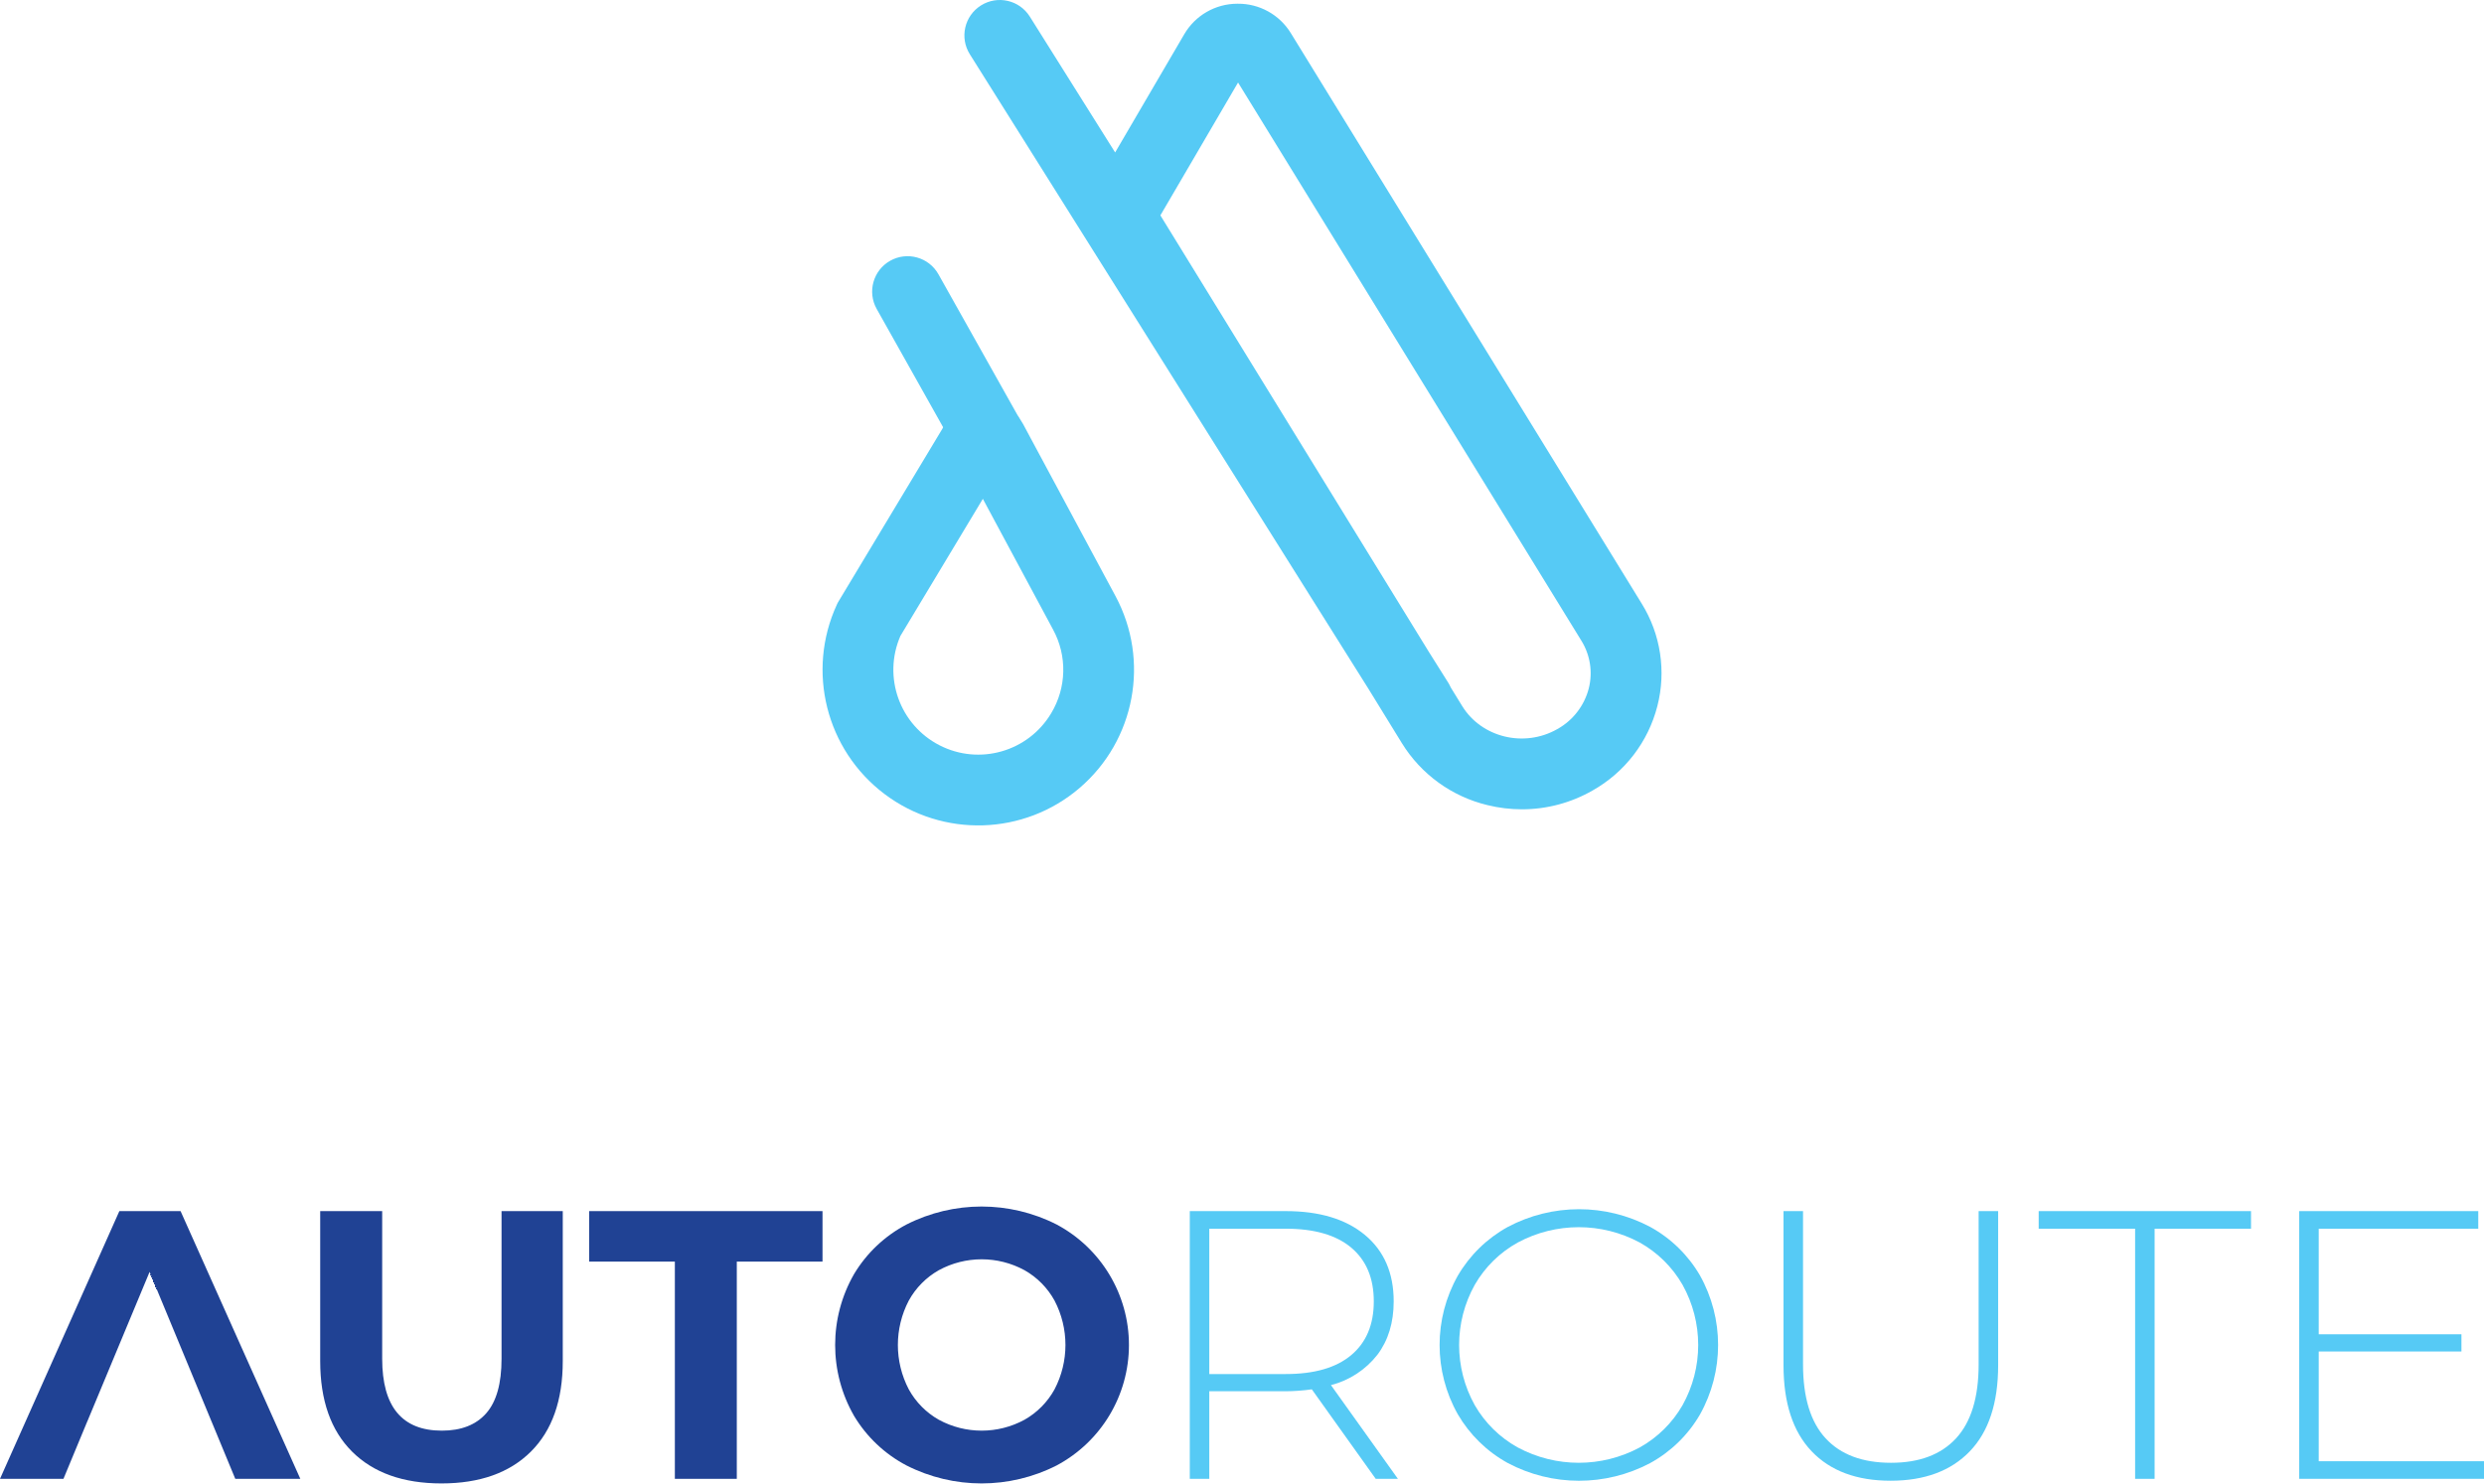
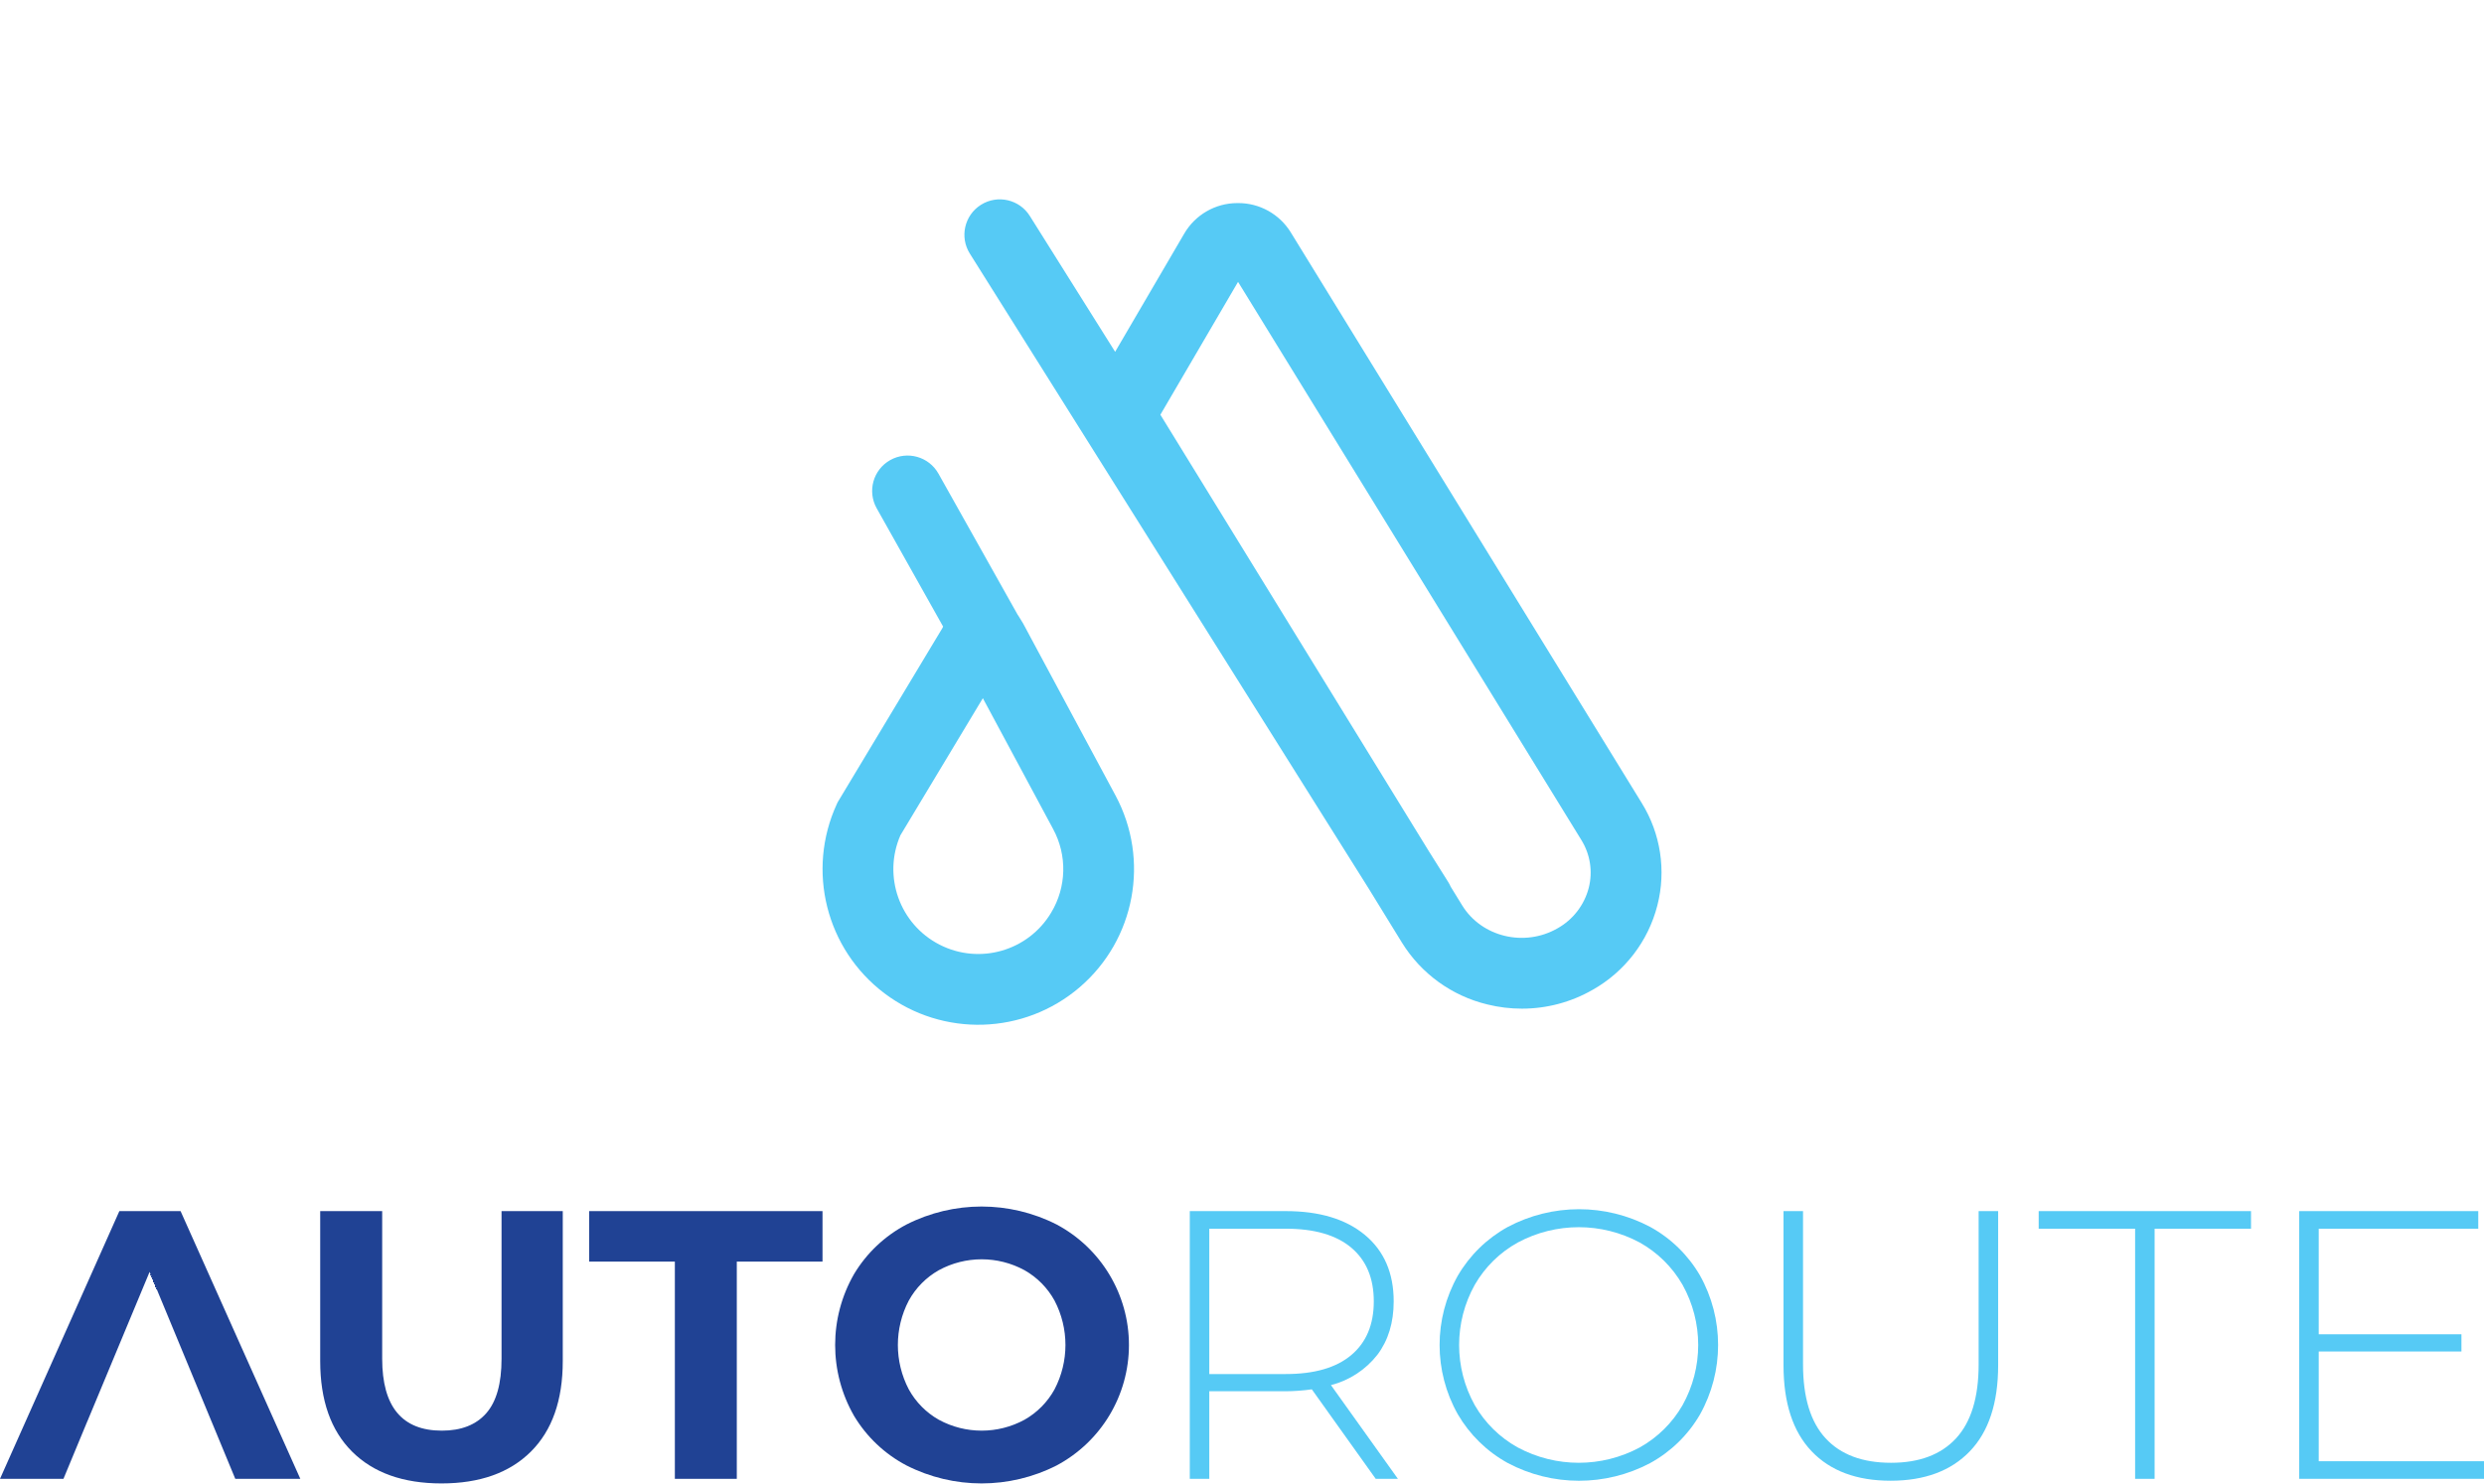
- <svg xmlns="http://www.w3.org/2000/svg" viewBox="0 0 710.025 424.146">
+ <svg xmlns="http://www.w3.org/2000/svg" height="424.146pt" stroke-miterlimit="10" style="fill-rule:nonzero;clip-rule:evenodd;stroke-linecap:round;stroke-linejoin:round;" version="1.1" viewBox="0 0 710.025 424.146" width="710.025pt" xml:space="preserve">
+   <defs />
  <g id="f98528ed-5b03-492f-9f5b-398e7e247038">
-     <g id="be111822-b9d4-4671-b640-52b7ef3429e9">
-       <polygon points="60.461 406.431 67.252 422.834 60.472 406.431 60.461 406.431" style="fill:#204294" />
-       <polygon points="24.933 406.431 22.227 412.976 24.953 406.431 24.933 406.431" style="fill:#204294" />
-       <polygon points="54.895 392.98 42.757 363.674 54.891 392.98 54.895 392.98" style="fill:#204294" />
-       <polygon points="51.615 346.286 34.118 346.286 0 422.834 18.123 422.834 22.227 412.976 24.933 406.431 24.953 406.431 42.757 363.674 54.895 392.98 54.891 392.98 60.461 406.431 60.472 406.431 67.252 422.834 85.842 422.834 51.615 346.286" style="fill:#204294" />
-       <polygon points="22.227 412.976 18.123 422.834 18.153 422.834 22.227 412.976" style="fill:#204294" />
-       <path d="M100.658,415.069q-9.13-9.075-9.131-25.917V346.286h17.716V388.5q0,20.559,17.059,20.558,8.308,0,12.685-4.975t4.374-15.583V346.286h17.5v42.866q0,16.844-9.131,25.917t-25.533,9.077Q109.789,424.146,100.658,415.069Z" style="fill:#204294" />
-       <path d="M192.9,360.721H168.4V346.286h66.706v14.435h-24.5v62.113H192.9Z" style="fill:#204294" />
-       <path d="M259.111,419.006a38.133,38.133,0,0,1-14.981-14.161,40.715,40.715,0,0,1,0-40.57,38.14,38.14,0,0,1,14.981-14.161,47.379,47.379,0,0,1,42.921,0,39.041,39.041,0,0,1,0,68.892,47.371,47.371,0,0,1-42.921,0Zm33.736-13.067a22.373,22.373,0,0,0,8.584-8.695,27.376,27.376,0,0,0,0-25.369,22.374,22.374,0,0,0-8.584-8.693,25.62,25.62,0,0,0-24.5,0,22.356,22.356,0,0,0-8.585,8.693,27.376,27.376,0,0,0,0,25.369,22.355,22.355,0,0,0,8.585,8.695,25.628,25.628,0,0,0,24.5,0Z" style="fill:#204294" />
-       <path d="M393.233,422.834l-18.262-25.59a55.482,55.482,0,0,1-7.437.548h-21.87v25.042h-5.577V346.286h27.447q14.436,0,22.637,6.836t8.2,18.972q0,9.076-4.647,15.254a24.614,24.614,0,0,1-13.286,8.694l19.137,26.792Zm-25.7-29.963q12.248,0,18.7-5.412t6.451-15.365q0-9.949-6.451-15.365t-18.7-5.412h-21.87v41.554Z" style="fill:#56caf5" />
-       <path d="M430.958,418.3a37.434,37.434,0,0,1-14.27-13.943,40.3,40.3,0,0,1,0-39.586,37.42,37.42,0,0,1,14.27-13.943,43.436,43.436,0,0,1,40.679-.055,37.09,37.09,0,0,1,14.271,13.888,40.735,40.735,0,0,1,0,39.805,37.055,37.055,0,0,1-14.271,13.888,43.432,43.432,0,0,1-40.679-.054Zm37.726-4.429a32.23,32.23,0,0,0,12.247-12.083,35.312,35.312,0,0,0,0-34.446,32.226,32.226,0,0,0-12.247-12.084,36.846,36.846,0,0,0-34.829,0,32.113,32.113,0,0,0-12.3,12.084,35.326,35.326,0,0,0,0,34.446,32.117,32.117,0,0,0,12.3,12.083,36.854,36.854,0,0,0,34.829,0Z" style="fill:#56caf5" />
-       <path d="M517.838,414.96q-8.037-8.42-8.038-24.6v-44.07h5.578v43.851q0,14.106,6.451,21.105t18.7,7q12.138,0,18.591-7t6.452-21.105V346.286h5.577v44.07q0,16.185-8.092,24.6t-22.637,8.42Q525.875,423.38,517.838,414.96Z" style="fill:#56caf5" />
-       <path d="M610.3,351.317H582.738v-5.031h60.691v5.031H615.873v71.517H610.3Z" style="fill:#56caf5" />
-       <path d="M710.025,417.8v5.03H657.208V346.286h51.177v5.031h-45.6V381.5h40.79v4.92h-40.79V417.8Z" style="fill:#56caf5" />
-       <path d="M469.247,172.552,368.963,9.461a17.583,17.583,0,0,0-15.122-8.394h-.21A17.575,17.575,0,0,0,338.5,9.8l-19.75,33.791L294.359,4.741a10.122,10.122,0,0,0-17.144,10.766L391.172,196.974l9.532,15.5A39.6,39.6,0,0,0,425.169,230.2a41.2,41.2,0,0,0,9.869,1.2,40.56,40.56,0,0,0,20.167-5.368,38.7,38.7,0,0,0,18.531-24.137A37.741,37.741,0,0,0,469.247,172.552Zm-15.126,24.331a18.617,18.617,0,0,1-8.963,11.573c-9.45,5.4-21.656,2.448-27.209-6.583l-3.279-5.333a10.261,10.261,0,0,0-.71-1.345l-5.592-8.9L331.684,61.581l22.2-37.988L452,183.156A17.658,17.658,0,0,1,454.121,196.883Z" style="fill:#56caf5" />
-       <path d="M294.449,125c-.283-.527-.547-1.028-.8-1.5a44.413,44.413,0,0,0-2.561-4.456c-.065-.095-.132-.186-.2-.278L268.243,78.42a10.122,10.122,0,1,0-17.652,9.911l18.986,33.819c-.072.149-.14.293-.2.428l-29.949,49.813-.234.508a44.512,44.512,0,1,0,79.658-2.463Zm6.01,78.95a24.267,24.267,0,0,1-43.085-22.125l23.564-39.194,20.074,37.383A24.068,24.068,0,0,1,300.459,203.95Z" style="fill:#56caf5" />
+     <g opacity="1">
+       <path d="M60.461 406.431L67.252 422.834L60.472 406.431L60.461 406.431Z" fill="#204294" fill-rule="nonzero" opacity="1" stroke="none" />
+       <path d="M24.933 406.431L22.227 412.976L24.953 406.431L24.933 406.431Z" fill="#204294" fill-rule="nonzero" opacity="1" stroke="none" />
+       <path d="M54.895 392.98L42.757 363.674L54.891 392.98L54.895 392.98Z" fill="#204294" fill-rule="nonzero" opacity="1" stroke="none" />
+       <path d="M51.615 346.286L34.118 346.286L0 422.834L18.123 422.834L22.227 412.976L24.933 406.431L24.953 406.431L42.757 363.674L54.895 392.98L54.891 392.98L60.461 406.431L60.472 406.431L67.252 422.834L85.842 422.834L51.615 346.286Z" fill="#204294" fill-rule="nonzero" opacity="1" stroke="none" />
+       <path d="M22.227 412.976L18.123 422.834L18.153 422.834L22.227 412.976Z" fill="#204294" fill-rule="nonzero" opacity="1" stroke="none" />
+       <path d="M100.658 415.069C94.571 409.019 91.528 400.38 91.527 389.152L91.527 346.286L109.243 346.286L109.243 388.5C109.243 402.206 114.929 409.059 126.302 409.058C131.841 409.058 136.069 407.4 138.987 404.083C141.905 400.766 143.363 395.572 143.361 388.5L143.361 346.286L160.861 346.286L160.861 389.152C160.861 400.381 157.817 409.02 151.73 415.069C145.643 421.118 137.132 424.143 126.197 424.146C115.258 424.146 106.745 421.12 100.658 415.069Z" fill="#204294" fill-rule="nonzero" opacity="1" stroke="none" />
+       <path d="M192.9 360.721L168.4 360.721L168.4 346.286L235.106 346.286L235.106 360.721L210.606 360.721L210.606 422.834L192.9 422.834L192.9 360.721Z" fill="#204294" fill-rule="nonzero" opacity="1" stroke="none" />
+       <path d="M259.111 419.006C252.912 415.751 247.729 410.851 244.13 404.845C236.913 392.285 236.913 376.835 244.13 364.275C247.729 358.269 252.912 353.37 259.111 350.114C272.598 343.262 288.545 343.262 302.032 350.114C314.752 356.9 322.697 370.143 322.697 384.56C322.697 398.977 314.752 412.22 302.032 419.006C288.546 425.859 272.597 425.859 259.111 419.006ZM292.847 405.939C296.46 403.893 299.432 400.883 301.431 397.244C305.586 389.298 305.586 379.821 301.431 371.875C299.431 368.237 296.459 365.227 292.847 363.182C285.21 359.024 275.984 359.024 268.347 363.182C264.734 365.226 261.761 368.236 259.762 371.875C255.607 379.821 255.607 389.298 259.762 397.244C261.761 400.883 264.733 403.894 268.347 405.939C275.985 410.095 285.209 410.095 292.847 405.939Z" fill="#204294" fill-rule="nonzero" opacity="1" stroke="none" />
+       <path d="M393.233 422.834L374.971 397.244C372.507 397.593 370.022 397.776 367.534 397.792L345.664 397.792L345.664 422.834L340.087 422.834L340.087 346.286L367.534 346.286C377.158 346.286 384.704 348.565 390.171 353.122C395.638 357.679 398.372 364.003 398.371 372.094C398.371 378.145 396.822 383.229 393.724 387.348C390.377 391.634 385.705 394.691 380.438 396.042L399.575 422.834L393.233 422.834ZM367.533 392.871C375.698 392.871 381.932 391.067 386.233 387.459C390.534 383.851 392.685 378.729 392.684 372.094C392.684 365.461 390.534 360.34 386.233 356.729C381.932 353.118 375.699 351.314 367.533 351.317L345.663 351.317L345.663 392.871L367.533 392.871Z" fill="#56caf5" fill-rule="nonzero" opacity="1" stroke="none" />
+       <path d="M430.958 418.3C425.028 415.029 420.096 410.21 416.688 404.357C409.761 392.071 409.761 377.057 416.688 364.771C420.095 358.918 425.027 354.099 430.958 350.828C443.671 344.069 458.906 344.048 471.637 350.773C477.571 354.015 482.506 358.817 485.908 364.661C492.832 377.026 492.832 392.101 485.908 404.466C482.507 410.311 477.572 415.114 471.637 418.354C458.907 425.08 443.671 425.06 430.958 418.3ZM468.684 413.871C473.786 411.027 478.019 406.851 480.931 401.788C486.911 391.085 486.911 378.045 480.931 367.342C478.019 362.279 473.786 358.102 468.684 355.258C457.807 349.425 444.732 349.425 433.855 355.258C428.73 358.089 424.477 362.268 421.555 367.342C415.578 378.046 415.578 391.084 421.555 401.788C424.477 406.861 428.73 411.04 433.855 413.871C444.732 419.703 457.807 419.703 468.684 413.871Z" fill="#56caf5" fill-rule="nonzero" opacity="1" stroke="none" />
+       <path d="M517.838 414.96C512.48 409.347 509.801 401.147 509.8 390.36L509.8 346.29L515.378 346.29L515.378 390.141C515.378 399.545 517.528 406.58 521.829 411.246C526.13 415.912 532.363 418.245 540.529 418.246C548.621 418.246 554.818 415.913 559.12 411.246C563.422 406.579 565.573 399.544 565.572 390.141L565.572 346.286L571.149 346.286L571.149 390.356C571.149 401.146 568.452 409.346 563.057 414.956C557.662 420.566 550.117 423.373 540.42 423.376C530.723 423.379 523.196 420.573 517.838 414.96Z" fill="#56caf5" fill-rule="nonzero" opacity="1" stroke="none" />
+       <path d="M610.3 351.317L582.738 351.317L582.738 346.286L643.429 346.286L643.429 351.317L615.873 351.317L615.873 422.834L610.3 422.834L610.3 351.317Z" fill="#56caf5" fill-rule="nonzero" opacity="1" stroke="none" />
+       <path d="M710.025 417.8L710.025 422.83L657.208 422.83L657.208 346.286L708.385 346.286L708.385 351.317L662.785 351.317L662.785 381.5L703.575 381.5L703.575 386.42L662.785 386.42L662.785 417.8L710.025 417.8Z" fill="#56caf5" fill-rule="nonzero" opacity="1" stroke="none" />
+       <path d="M469.247 229.552L368.963 66.461C365.742 61.206 360.004 58.021 353.841 58.067L353.631 58.067C347.395 58.087 341.637 61.411 338.5 66.8L318.75 100.591L294.359 61.741C291.386 57.007 285.138 55.579 280.404 58.552C275.67 61.525 274.242 67.773 277.215 72.507L391.172 253.974L400.704 269.474C406.196 278.384 414.992 284.757 425.169 287.2C428.398 287.997 431.712 288.4 435.038 288.4C442.113 288.4 449.066 286.55 455.205 283.032C464.419 277.854 471.114 269.134 473.736 258.895C476.31 248.911 474.689 238.309 469.247 229.552ZM454.121 253.883C452.839 258.803 449.601 262.984 445.158 265.456C435.708 270.856 423.502 267.904 417.949 258.873L414.67 253.54C414.467 253.075 414.23 252.625 413.96 252.195L408.368 243.295L331.684 118.581L353.884 80.593L452 240.156C454.553 244.25 455.319 249.21 454.121 253.883Z" fill="#56caf5" fill-rule="nonzero" opacity="1" stroke="none" />
+       <path d="M294.449 182C294.166 181.473 293.902 180.972 293.649 180.5C292.882 178.966 292.027 177.479 291.088 176.044C291.023 175.949 290.956 175.858 290.888 175.766L268.243 135.42C265.506 130.546 259.336 128.813 254.461 131.549C249.587 134.286 247.854 140.457 250.591 145.331L269.577 179.15C269.505 179.299 269.437 179.443 269.377 179.578L239.428 229.391L239.194 229.899C230.458 248.899 236.127 271.419 252.817 284.019C269.507 296.619 292.718 295.901 308.599 282.294C324.479 268.687 328.745 245.86 318.852 227.436L294.449 182ZM300.459 260.95C293.894 271.935 279.927 275.934 268.543 270.088C257.159 264.242 252.271 250.561 257.374 238.825L280.938 199.631L301.012 237.014C305.091 244.525 304.88 253.635 300.459 260.95Z" fill="#56caf5" fill-rule="nonzero" opacity="1" stroke="none" />
    </g>
  </g>
</svg>
